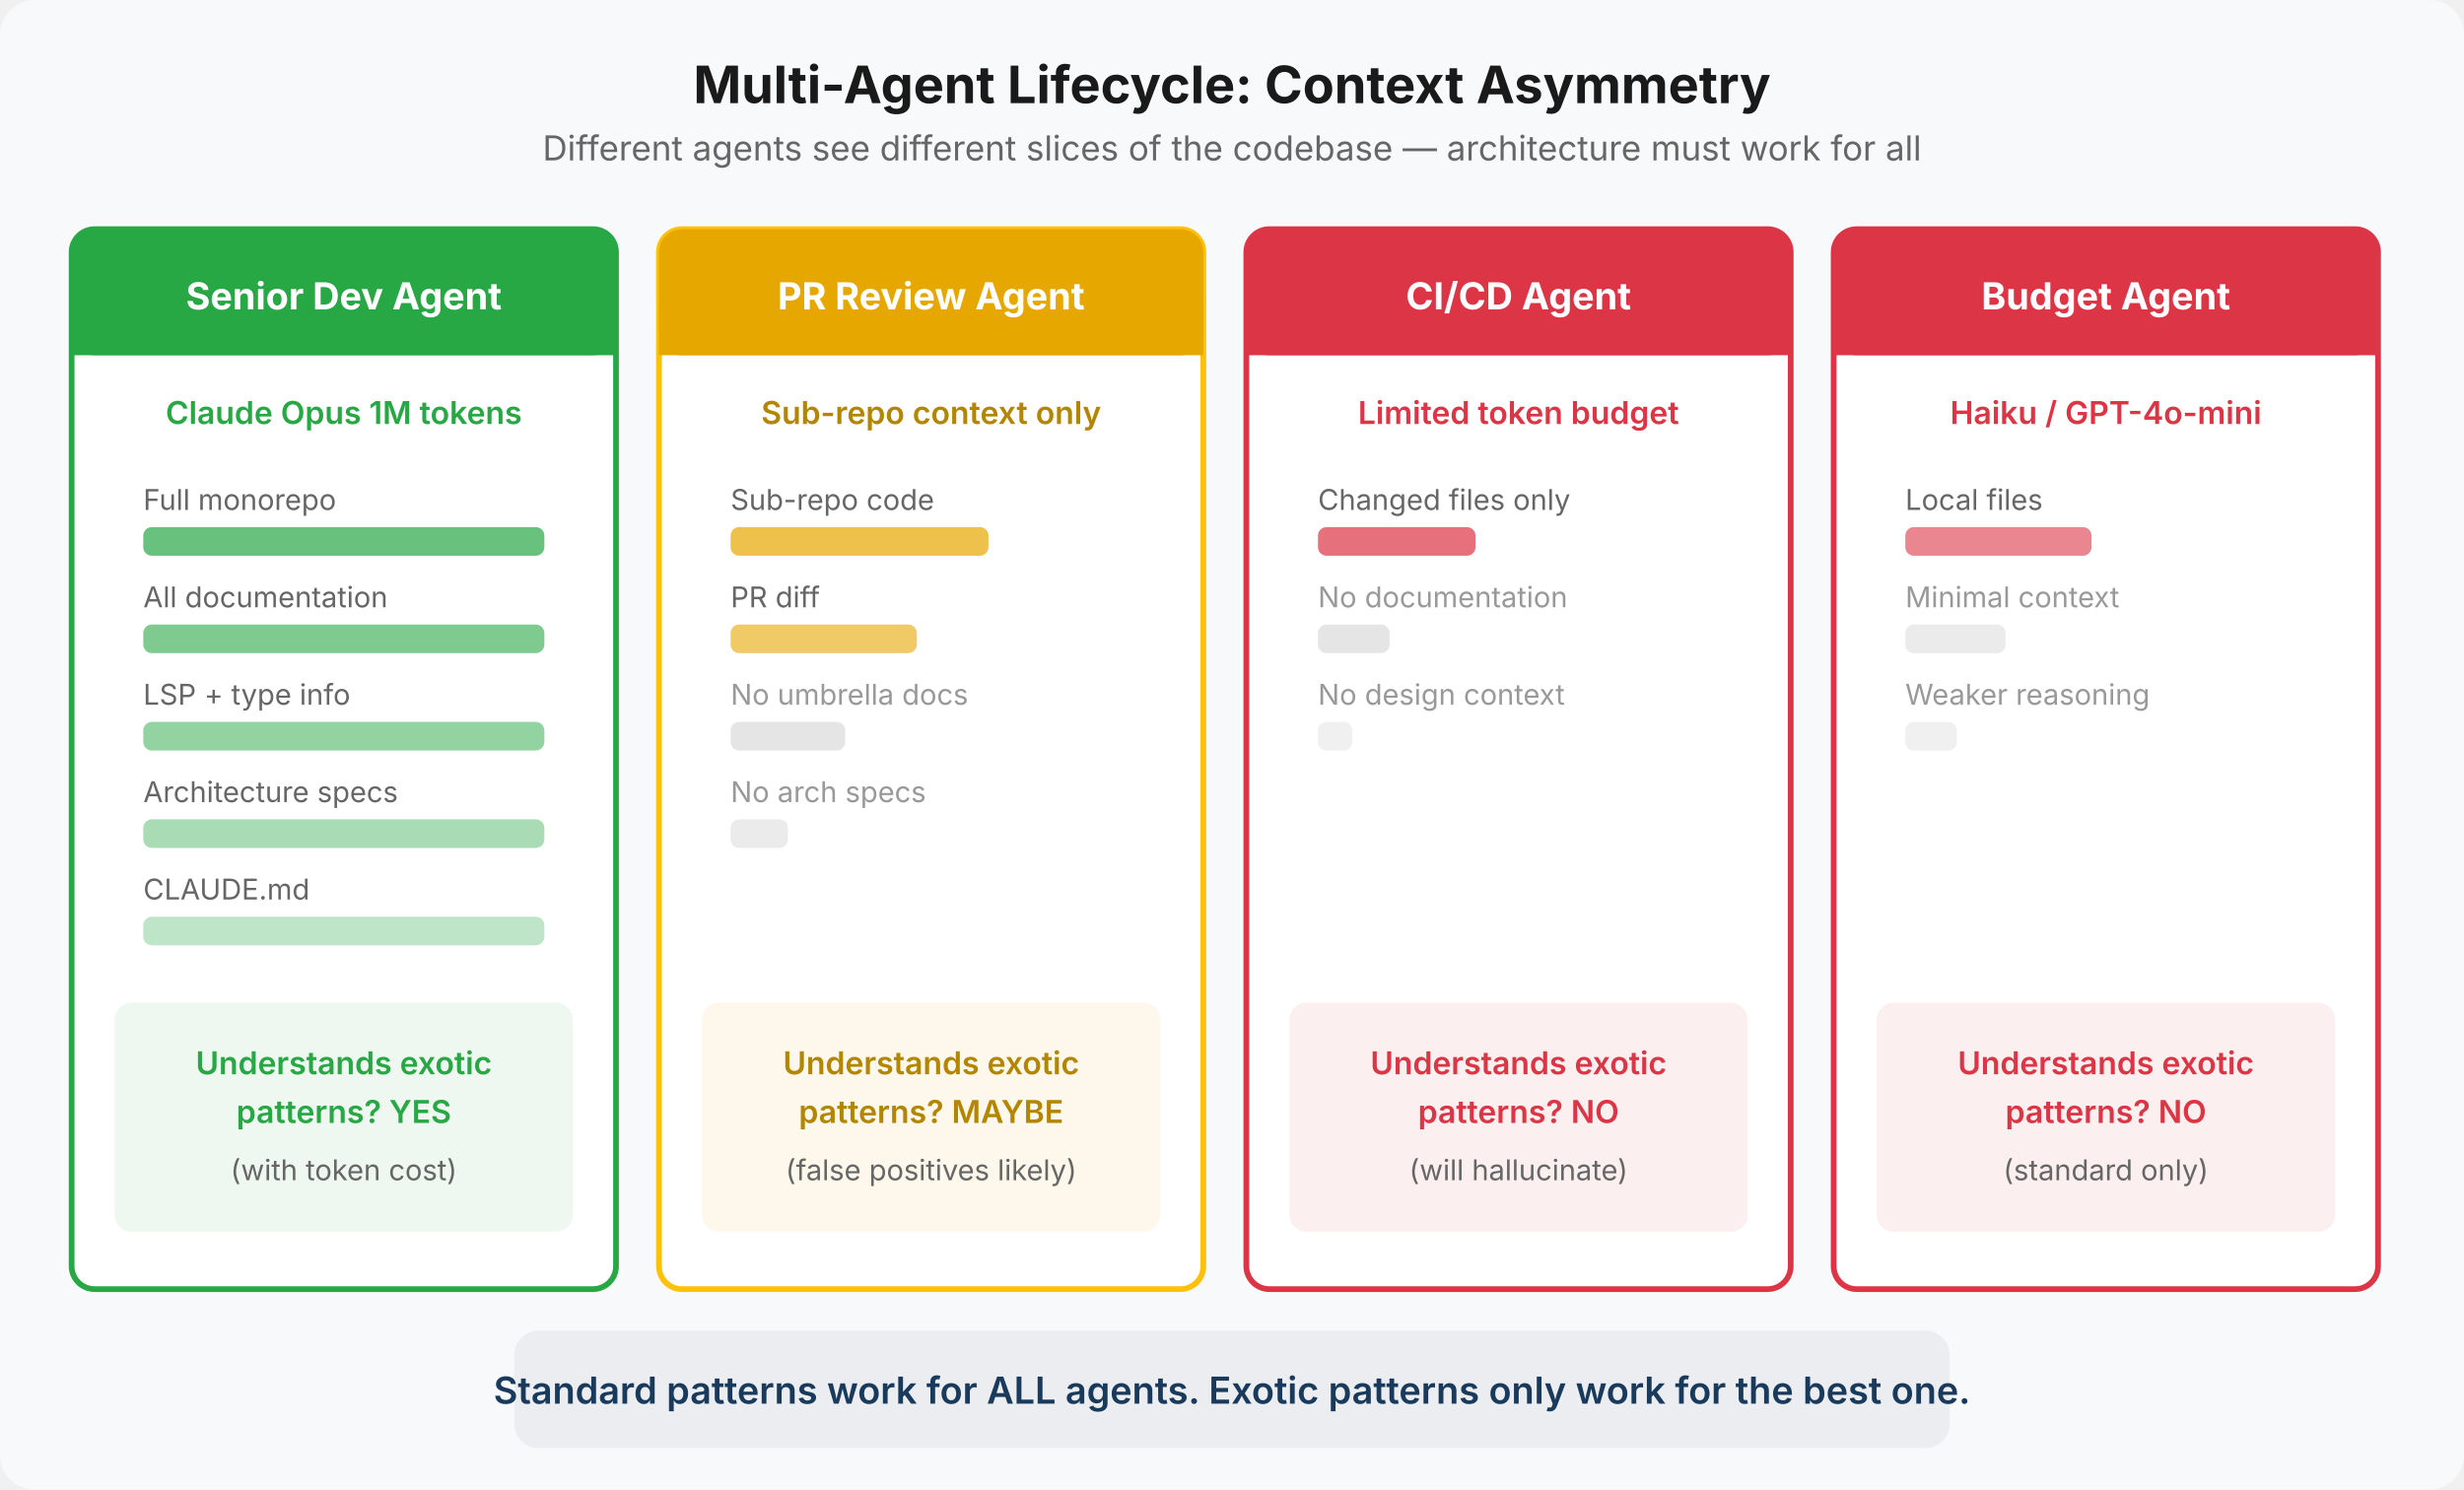
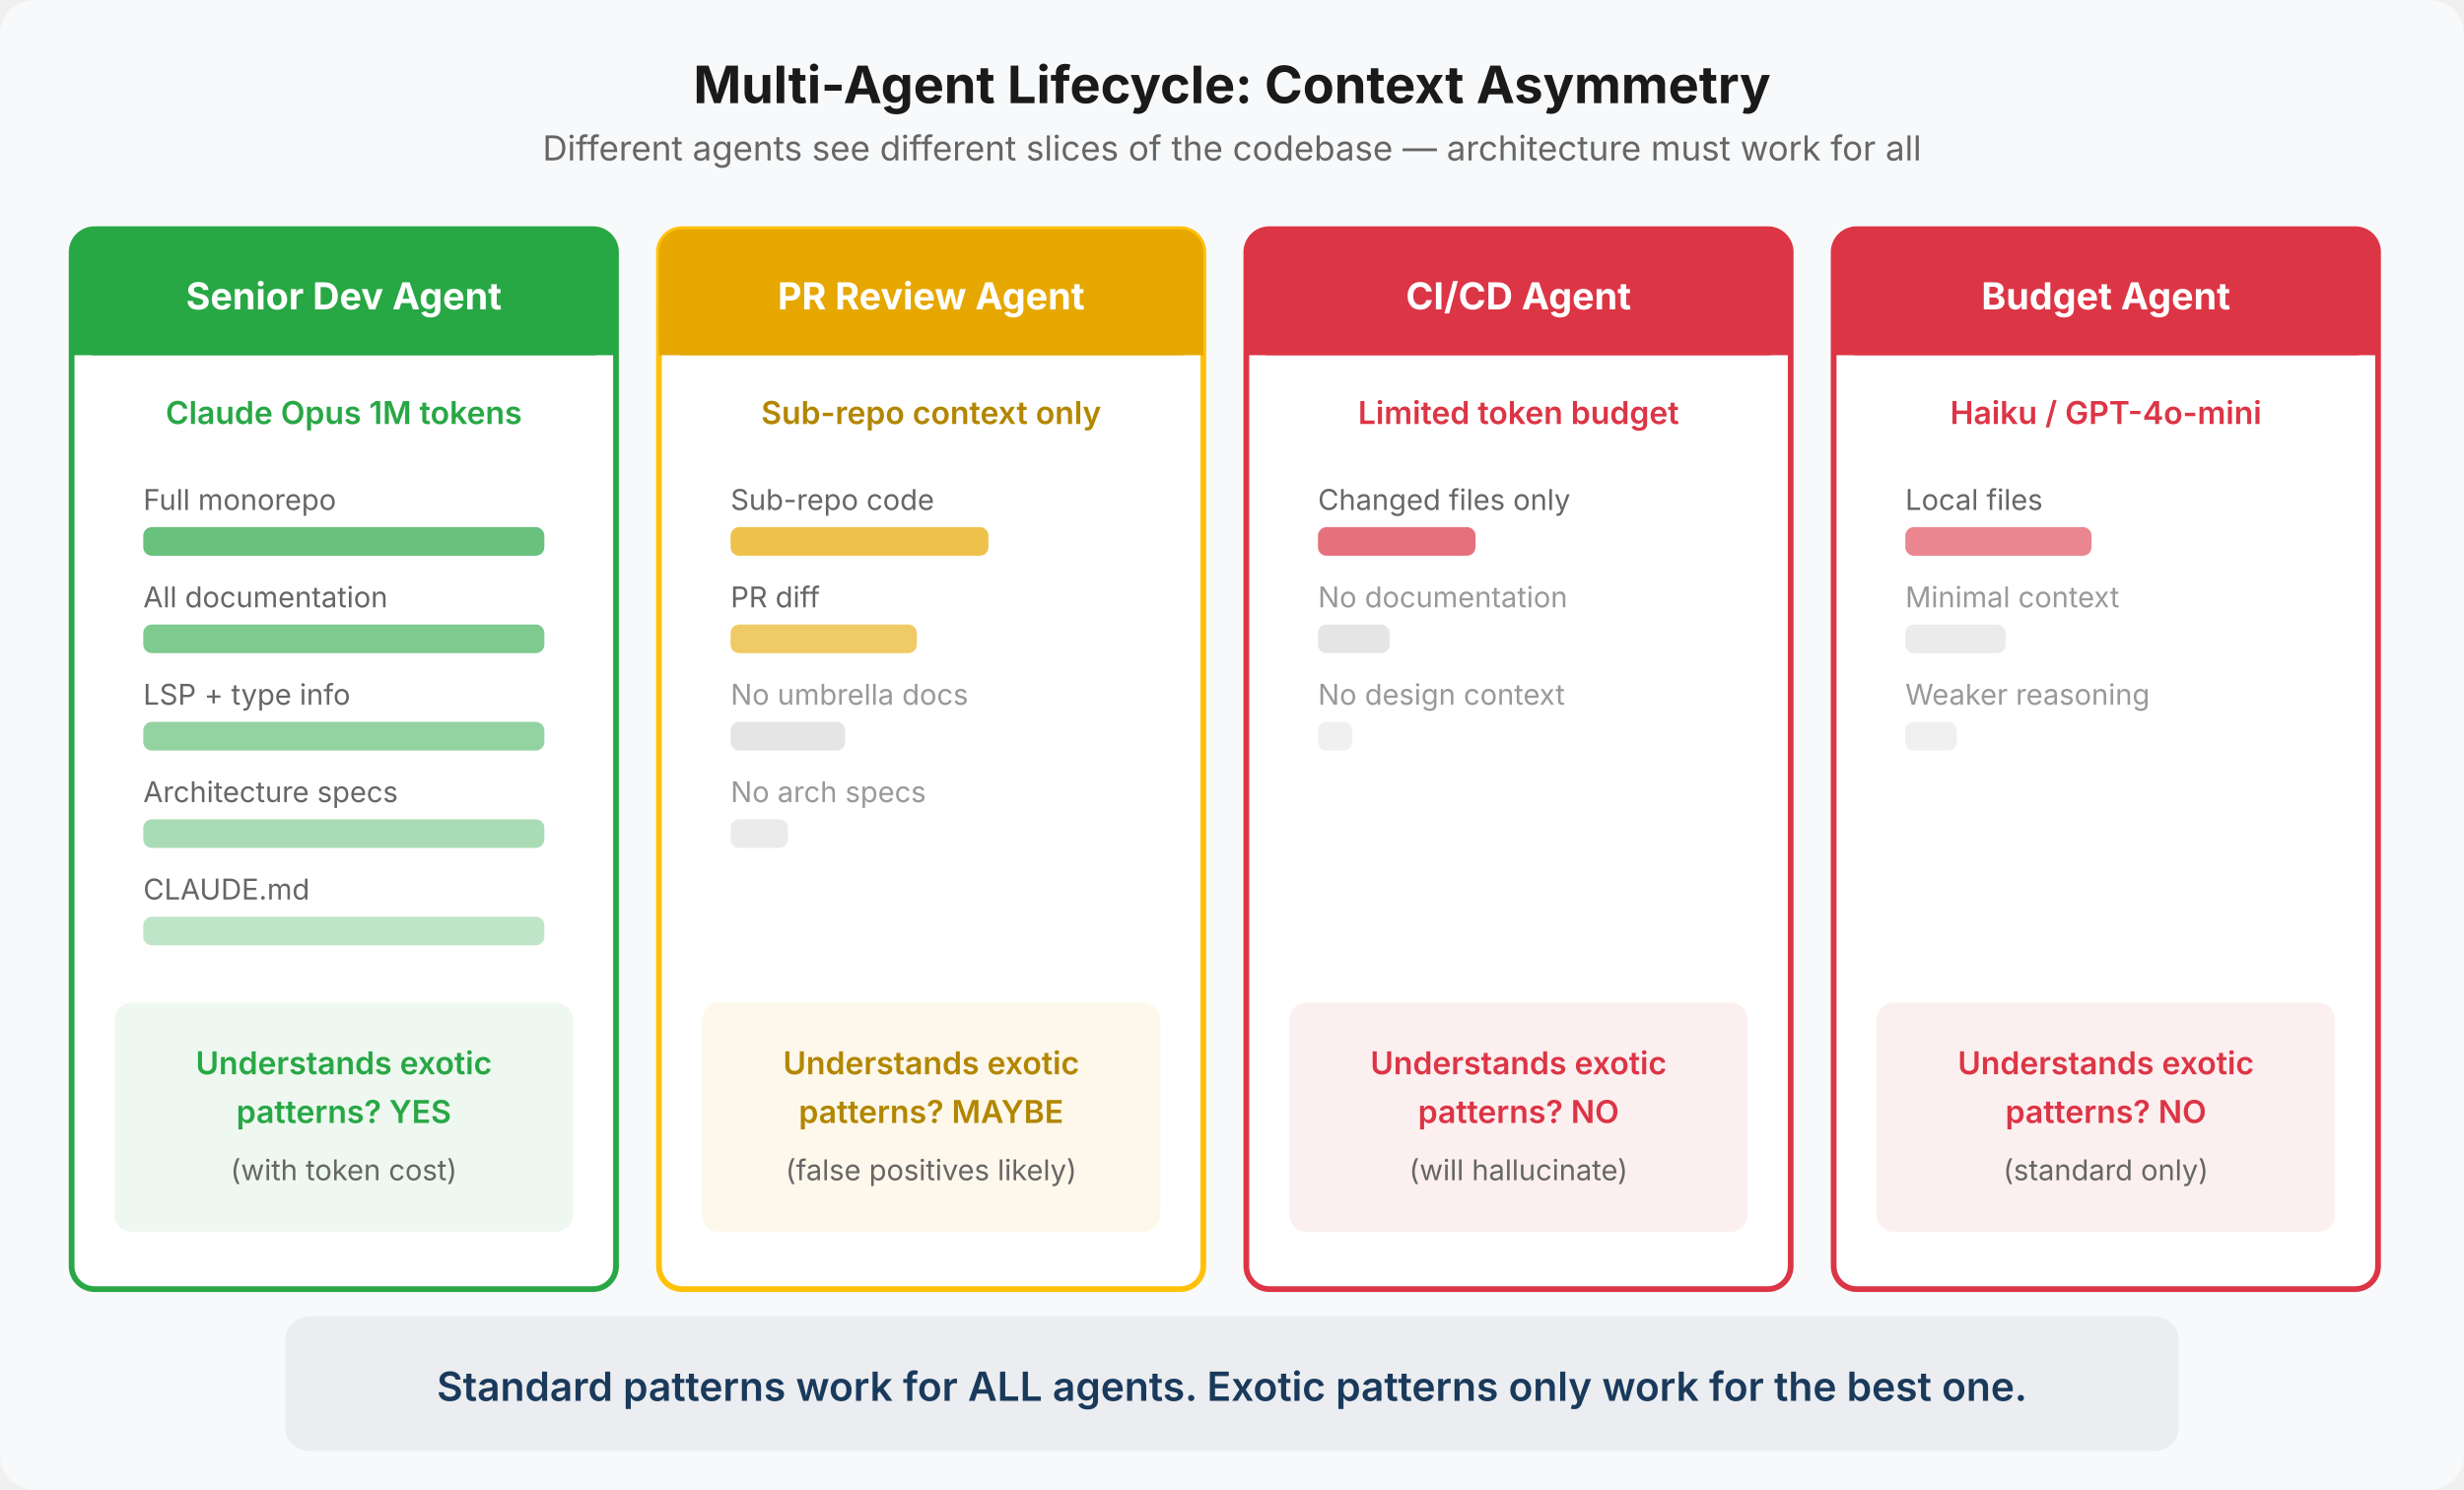
<svg xmlns="http://www.w3.org/2000/svg" viewBox="0 0 860 520" font-family="-apple-system, BlinkMacSystemFont, 'Segoe UI', sans-serif">
  <rect width="860" height="520" fill="#f8f9fa" rx="12" />
  <text x="430" y="36" text-anchor="middle" font-size="18" font-weight="700" fill="#1a1a1a">Multi-Agent Lifecycle: Context Asymmetry</text>
  <text x="430" y="56" text-anchor="middle" font-size="12" fill="#666">Different agents see different slices of the codebase — architecture must work for all</text>
  <rect x="25" y="80" width="190" height="370" rx="8" fill="#fff" stroke="#28a745" stroke-width="2" />
  <rect x="25" y="80" width="190" height="44" rx="8" fill="#28a745" />
  <rect x="25" y="106" width="190" height="18" fill="#28a745" />
  <text x="120" y="108" text-anchor="middle" font-size="13" font-weight="700" fill="#fff">Senior Dev Agent</text>
  <text x="120" y="148" text-anchor="middle" font-size="11" fill="#28a745" font-weight="600">Claude Opus 1M tokens</text>
  <text x="50" y="178" font-size="10" fill="#666">Full monorepo</text>
  <rect x="50" y="184" width="140" height="10" rx="3" fill="#28a745" opacity="0.7" />
  <text x="50" y="212" font-size="10" fill="#666">All documentation</text>
  <rect x="50" y="218" width="140" height="10" rx="3" fill="#28a745" opacity="0.6" />
  <text x="50" y="246" font-size="10" fill="#666">LSP + type info</text>
  <rect x="50" y="252" width="140" height="10" rx="3" fill="#28a745" opacity="0.5" />
  <text x="50" y="280" font-size="10" fill="#666">Architecture specs</text>
  <rect x="50" y="286" width="140" height="10" rx="3" fill="#28a745" opacity="0.4" />
  <text x="50" y="314" font-size="10" fill="#666">CLAUDE.md</text>
  <rect x="50" y="320" width="140" height="10" rx="3" fill="#28a745" opacity="0.3" />
  <rect x="40" y="350" width="160" height="80" rx="6" fill="#28a745" opacity="0.08" />
  <text x="120" y="375" text-anchor="middle" font-size="11" font-weight="600" fill="#28a745">Understands exotic</text>
  <text x="120" y="392" text-anchor="middle" font-size="11" font-weight="600" fill="#28a745">patterns? YES</text>
  <text x="120" y="412" text-anchor="middle" font-size="10" fill="#666">(with token cost)</text>
  <rect x="230" y="80" width="190" height="370" rx="8" fill="#fff" stroke="#ffc107" stroke-width="2" />
  <rect x="230" y="80" width="190" height="44" rx="8" fill="#e6a700" />
  <rect x="230" y="106" width="190" height="18" fill="#e6a700" />
  <text x="325" y="108" text-anchor="middle" font-size="13" font-weight="700" fill="#fff">PR Review Agent</text>
  <text x="325" y="148" text-anchor="middle" font-size="11" fill="#b38600" font-weight="600">Sub-repo context only</text>
  <text x="255" y="178" font-size="10" fill="#666">Sub-repo code</text>
  <rect x="255" y="184" width="90" height="10" rx="3" fill="#e6a700" opacity="0.7" />
  <text x="255" y="212" font-size="10" fill="#666">PR diff</text>
  <rect x="255" y="218" width="65" height="10" rx="3" fill="#e6a700" opacity="0.6" />
  <text x="255" y="246" font-size="10" fill="#999">No umbrella docs</text>
  <rect x="255" y="252" width="40" height="10" rx="3" fill="#ccc" opacity="0.5" />
  <text x="255" y="280" font-size="10" fill="#999">No arch specs</text>
  <rect x="255" y="286" width="20" height="10" rx="3" fill="#ccc" opacity="0.4" />
  <rect x="245" y="350" width="160" height="80" rx="6" fill="#e6a700" opacity="0.08" />
  <text x="325" y="375" text-anchor="middle" font-size="11" font-weight="600" fill="#b38600">Understands exotic</text>
  <text x="325" y="392" text-anchor="middle" font-size="11" font-weight="600" fill="#b38600">patterns? MAYBE</text>
  <text x="325" y="412" text-anchor="middle" font-size="10" fill="#666">(false positives likely)</text>
  <rect x="435" y="80" width="190" height="370" rx="8" fill="#fff" stroke="#dc3545" stroke-width="2" />
  <rect x="435" y="80" width="190" height="44" rx="8" fill="#dc3545" />
  <rect x="435" y="106" width="190" height="18" fill="#dc3545" />
  <text x="530" y="108" text-anchor="middle" font-size="13" font-weight="700" fill="#fff">CI/CD Agent</text>
  <text x="530" y="148" text-anchor="middle" font-size="11" fill="#dc3545" font-weight="600">Limited token budget</text>
  <text x="460" y="178" font-size="10" fill="#666">Changed files only</text>
  <rect x="460" y="184" width="55" height="10" rx="3" fill="#dc3545" opacity="0.7" />
  <text x="460" y="212" font-size="10" fill="#999">No documentation</text>
  <rect x="460" y="218" width="25" height="10" rx="3" fill="#ccc" opacity="0.5" />
  <text x="460" y="246" font-size="10" fill="#999">No design context</text>
  <rect x="460" y="252" width="12" height="10" rx="3" fill="#ccc" opacity="0.3" />
  <rect x="450" y="350" width="160" height="80" rx="6" fill="#dc3545" opacity="0.08" />
  <text x="530" y="375" text-anchor="middle" font-size="11" font-weight="600" fill="#dc3545">Understands exotic</text>
  <text x="530" y="392" text-anchor="middle" font-size="11" font-weight="600" fill="#dc3545">patterns? NO</text>
  <text x="530" y="412" text-anchor="middle" font-size="10" fill="#666">(will hallucinate)</text>
  <rect x="640" y="80" width="190" height="370" rx="8" fill="#fff" stroke="#dc3545" stroke-width="2" />
  <rect x="640" y="80" width="190" height="44" rx="8" fill="#dc3545" />
  <rect x="640" y="106" width="190" height="18" fill="#dc3545" />
  <text x="735" y="108" text-anchor="middle" font-size="13" font-weight="700" fill="#fff">Budget Agent</text>
  <text x="735" y="148" text-anchor="middle" font-size="11" fill="#dc3545" font-weight="600">Haiku / GPT-4o-mini</text>
  <text x="665" y="178" font-size="10" fill="#666">Local files</text>
  <rect x="665" y="184" width="65" height="10" rx="3" fill="#dc3545" opacity="0.6" />
  <text x="665" y="212" font-size="10" fill="#999">Minimal context</text>
  <rect x="665" y="218" width="35" height="10" rx="3" fill="#ccc" opacity="0.4" />
  <text x="665" y="246" font-size="10" fill="#999">Weaker reasoning</text>
  <rect x="665" y="252" width="18" height="10" rx="3" fill="#ccc" opacity="0.3" />
  <rect x="655" y="350" width="160" height="80" rx="6" fill="#dc3545" opacity="0.08" />
  <text x="735" y="375" text-anchor="middle" font-size="11" font-weight="600" fill="#dc3545">Understands exotic</text>
  <text x="735" y="392" text-anchor="middle" font-size="11" font-weight="600" fill="#dc3545">patterns? NO</text>
  <text x="735" y="412" text-anchor="middle" font-size="10" fill="#666">(standard only)</text>
-   <rect x="180" y="465" width="500" height="40" rx="8" fill="#1a3a5c" opacity="0.06" stroke="#1a3a5c" stroke-width="1" />
-   <text x="430" y="490" text-anchor="middle" font-size="13" font-weight="600" fill="#1a3a5c">Standard patterns work for ALL agents. Exotic patterns only work for the best one.</text>
+   <rect x="100" y="460" width="660" height="46" rx="8" fill="#1a3a5c" opacity="0.06" stroke="#1a3a5c" stroke-width="1" />
+   <text x="430" y="489" text-anchor="middle" font-size="14" font-weight="600" fill="#1a3a5c">Standard patterns work for ALL agents. Exotic patterns only work for the best one.</text>
</svg>
